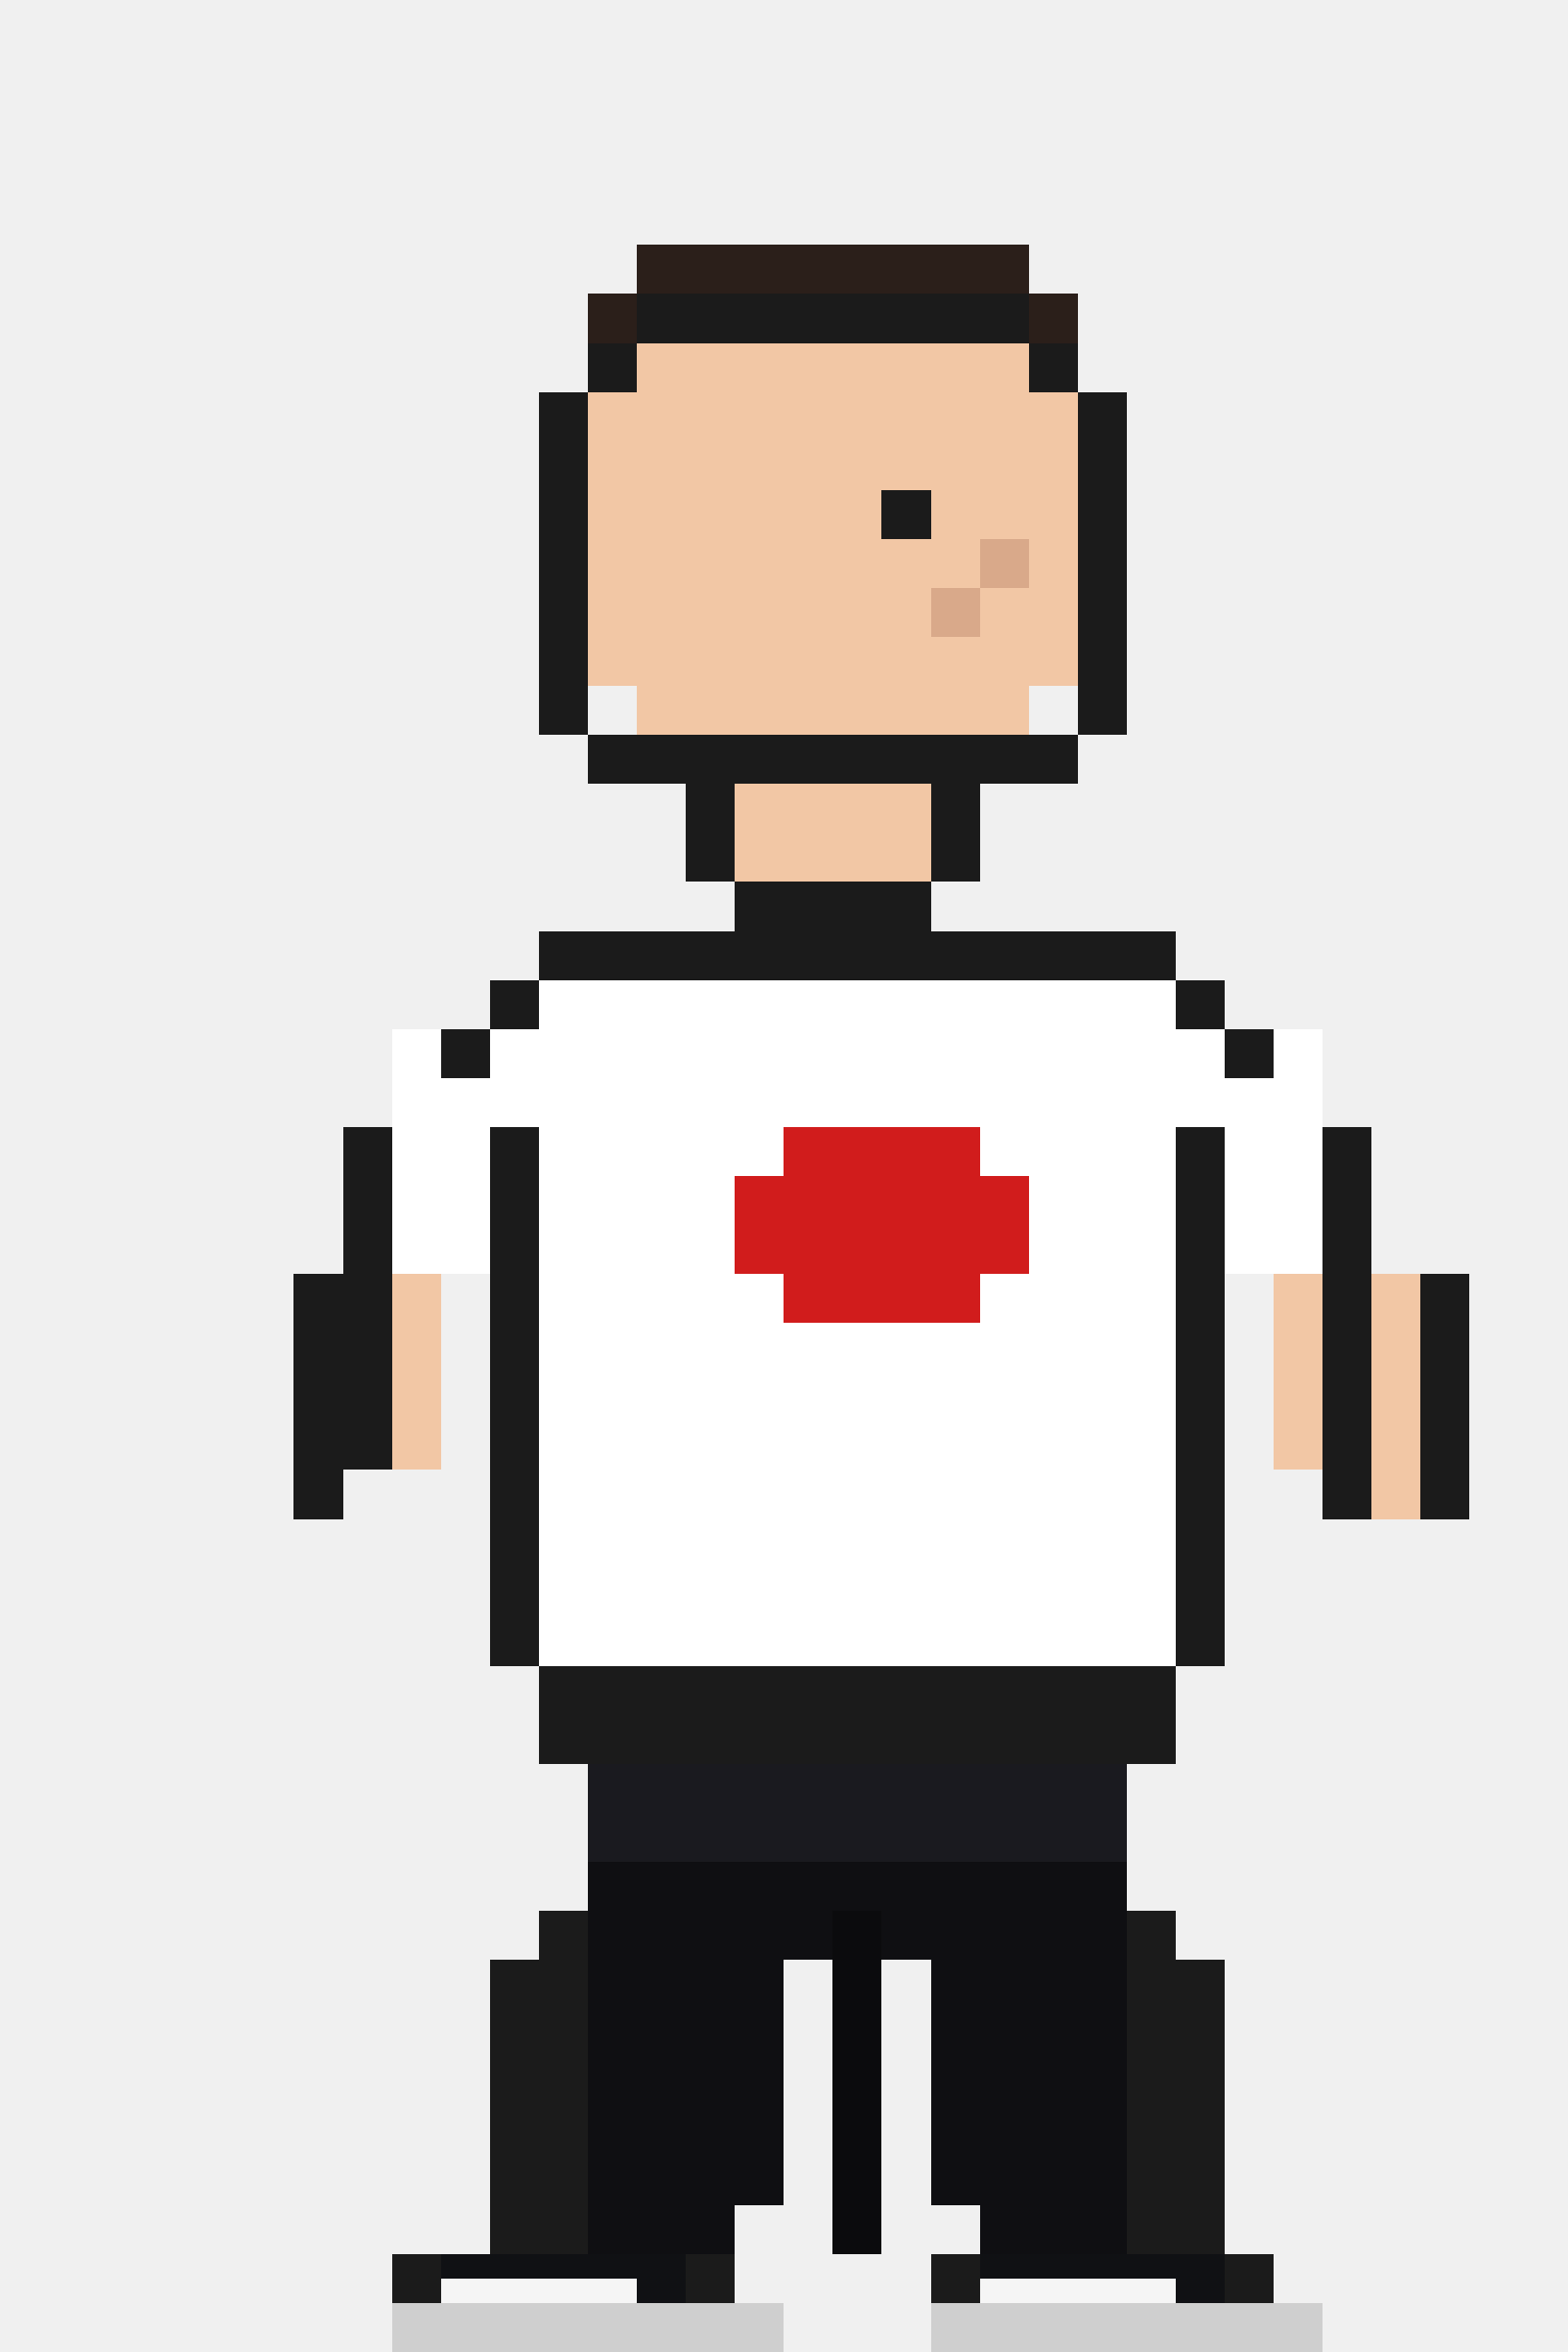
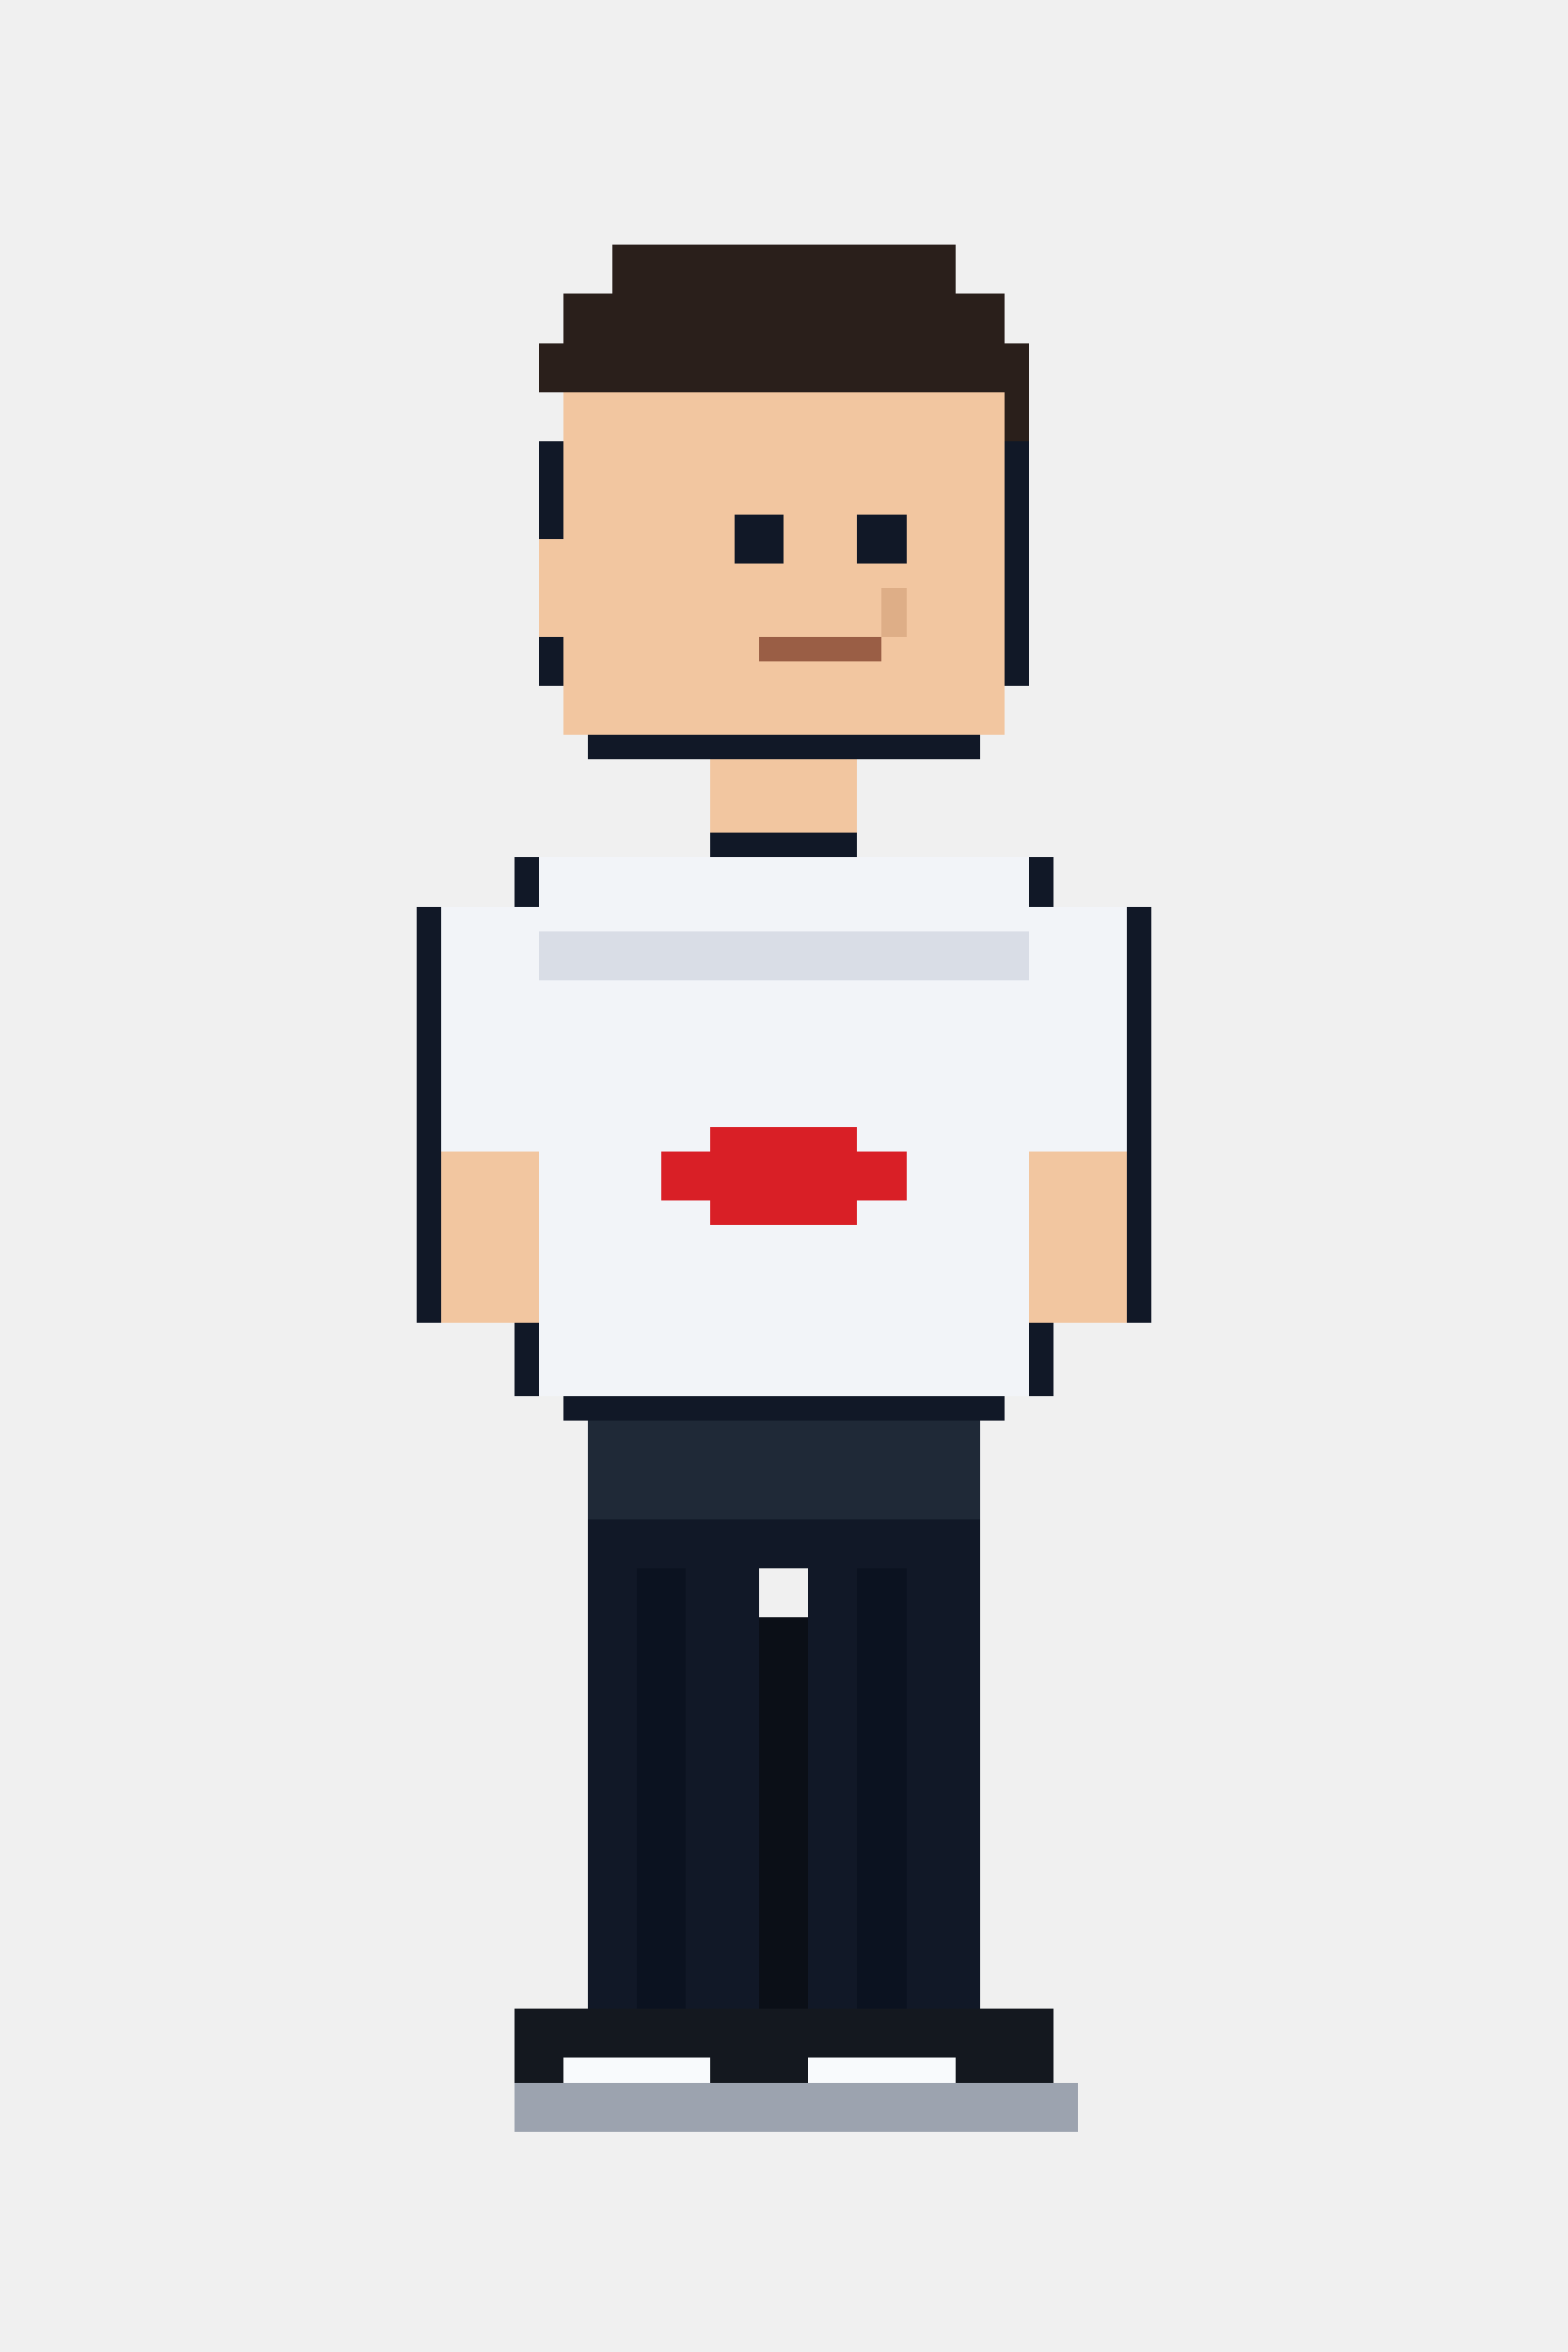
<svg xmlns="http://www.w3.org/2000/svg" viewBox="0 0 64 96" shape-rendering="crispEdges">
-   <rect x="26" y="10" width="16" height="2" fill="#2b1f1a" />
-   <rect x="24" y="12" width="20" height="2" fill="#2b1f1a" />
-   <rect x="24" y="14" width="4" height="2" fill="#2b1f1a" />
-   <rect x="40" y="14" width="4" height="2" fill="#2b1f1a" />
-   <rect x="26" y="14" width="16" height="2" fill="#f2c7a5" />
-   <rect x="24" y="16" width="20" height="12" fill="#f2c7a5" />
-   <rect x="26" y="28" width="16" height="2" fill="#f2c7a5" />
-   <rect x="22" y="20" width="2" height="6" fill="#f2c7a5" />
-   <rect x="36" y="20" width="2" height="2" fill="#1b1b1b" />
-   <rect x="40" y="22" width="2" height="2" fill="#d9a98a" />
-   <rect x="38" y="24" width="2" height="2" fill="#d9a98a" />
-   <rect x="26" y="12" width="16" height="2" fill="#1b1b1b" />
-   <rect x="24" y="14" width="2" height="2" fill="#1b1b1b" />
-   <rect x="42" y="14" width="2" height="2" fill="#1b1b1b" />
-   <rect x="22" y="16" width="2" height="14" fill="#1b1b1b" />
-   <rect x="44" y="16" width="2" height="14" fill="#1b1b1b" />
-   <rect x="24" y="30" width="20" height="2" fill="#1b1b1b" />
-   <rect x="30" y="32" width="8" height="4" fill="#f2c7a5" />
-   <rect x="28" y="32" width="2" height="4" fill="#1b1b1b" />
-   <rect x="38" y="32" width="2" height="4" fill="#1b1b1b" />
-   <rect x="30" y="36" width="8" height="2" fill="#1b1b1b" />
-   <rect x="22" y="38" width="26" height="2" fill="#1b1b1b" />
-   <rect x="20" y="40" width="30" height="2" fill="#1b1b1b" />
-   <rect x="22" y="40" width="26" height="20" fill="#ffffff" />
-   <rect x="22" y="60" width="26" height="8" fill="#ffffff" />
-   <rect x="32" y="46" width="8" height="2" fill="#d11c1c" />
-   <rect x="30" y="48" width="12" height="2" fill="#d11c1c" />
-   <rect x="30" y="50" width="12" height="2" fill="#d11c1c" />
-   <rect x="32" y="52" width="8" height="2" fill="#d11c1c" />
-   <rect x="20" y="42" width="2" height="26" fill="#1b1b1b" />
-   <rect x="48" y="42" width="2" height="26" fill="#1b1b1b" />
-   <rect x="22" y="68" width="26" height="2" fill="#1b1b1b" />
-   <rect x="16" y="42" width="6" height="4" fill="#ffffff" />
-   <rect x="14" y="46" width="6" height="6" fill="#ffffff" />
-   <rect x="12" y="52" width="6" height="6" fill="#f2c7a5" />
-   <rect x="12" y="58" width="6" height="2" fill="#f2c7a5" />
-   <rect x="14" y="46" width="2" height="14" fill="#1b1b1b" />
-   <rect x="12" y="52" width="2" height="10" fill="#1b1b1b" />
-   <rect x="48" y="42" width="6" height="4" fill="#ffffff" />
-   <rect x="50" y="46" width="6" height="6" fill="#ffffff" />
-   <rect x="52" y="52" width="6" height="8" fill="#f2c7a5" />
-   <rect x="54" y="60" width="6" height="2" fill="#f2c7a5" />
-   <rect x="54" y="46" width="2" height="16" fill="#1b1b1b" />
-   <rect x="58" y="52" width="2" height="10" fill="#1b1b1b" />
-   <rect x="22" y="70" width="26" height="2" fill="#1b1b1b" />
-   <rect x="24" y="72" width="22" height="4" fill="#1a1a1f" />
-   <rect x="24" y="76" width="22" height="2" fill="#0f0f12" />
-   <rect x="36" y="78" width="10" height="2" fill="#0f0f12" />
-   <rect x="38" y="80" width="10" height="10" fill="#0f0f12" />
-   <rect x="40" y="90" width="10" height="2" fill="#0f0f12" />
-   <rect x="24" y="78" width="10" height="2" fill="#0f0f12" />
-   <rect x="22" y="80" width="10" height="10" fill="#0f0f12" />
-   <rect x="20" y="90" width="10" height="2" fill="#0f0f12" />
-   <rect x="34" y="78" width="2" height="14" fill="#0b0b0d" />
-   <rect x="22" y="78" width="2" height="14" fill="#1b1b1b" />
-   <rect x="46" y="78" width="2" height="14" fill="#1b1b1b" />
-   <rect x="20" y="80" width="2" height="12" fill="#1b1b1b" />
-   <rect x="48" y="80" width="2" height="12" fill="#1b1b1b" />
-   <rect x="16" y="92" width="14" height="2" fill="#101114" />
-   <rect x="16" y="94" width="16" height="2" fill="#cfcfcf" />
-   <rect x="18" y="93" width="8" height="1" fill="#f5f5f5" />
-   <rect x="16" y="92" width="2" height="2" fill="#1b1b1b" />
-   <rect x="28" y="92" width="2" height="2" fill="#1b1b1b" />
-   <rect x="38" y="92" width="14" height="2" fill="#101114" />
-   <rect x="38" y="94" width="16" height="2" fill="#cfcfcf" />
-   <rect x="40" y="93" width="8" height="1" fill="#f5f5f5" />
-   <rect x="38" y="92" width="2" height="2" fill="#1b1b1b" />
-   <rect x="50" y="92" width="2" height="2" fill="#1b1b1b" />
-   <rect x="20" y="40" width="2" height="2" fill="#1b1b1b" />
-   <rect x="48" y="40" width="2" height="2" fill="#1b1b1b" />
-   <rect x="18" y="42" width="2" height="2" fill="#1b1b1b" />
-   <rect x="50" y="42" width="2" height="2" fill="#1b1b1b" />
+   <rect x="25" y="10" width="14" height="2" fill="#2a1f1b" />
+   <rect x="23" y="12" width="18" height="2" fill="#2a1f1b" />
+   <rect x="22" y="14" width="20" height="2" fill="#2a1f1b" />
+   <rect x="23" y="16" width="2" height="2" fill="#2a1f1b" />
+   <rect x="39" y="16" width="3" height="2" fill="#2a1f1b" />
+   <rect x="23" y="16" width="18" height="14" fill="#f2c6a0" />
+   <rect x="22" y="18" width="1" height="10" fill="#111827" />
+   <rect x="41" y="18" width="1" height="10" fill="#111827" />
+   <rect x="24" y="30" width="16" height="1" fill="#111827" />
+   <rect x="30" y="21" width="2" height="2" fill="#111827" />
+   <rect x="35" y="21" width="2" height="2" fill="#111827" />
+   <rect x="36" y="24" width="1" height="2" fill="#deae87" />
+   <rect x="31" y="26" width="5" height="1" fill="#9a5e45" />
+   <rect x="22" y="22" width="1" height="4" fill="#f2c6a0" />
+   <rect x="29" y="31" width="6" height="3" fill="#f2c6a0" />
+   <rect x="29" y="34" width="6" height="1" fill="#111827" />
+   <rect x="22" y="35" width="20" height="22" fill="#f2f4f8" />
+   <rect x="21" y="35" width="1" height="22" fill="#111827" />
+   <rect x="42" y="35" width="1" height="22" fill="#111827" />
+   <rect x="23" y="57" width="18" height="1" fill="#111827" />
+   <rect x="22" y="38" width="20" height="2" fill="#d9dde6" />
+   <rect x="27" y="44" width="10" height="8" fill="#f2f4f8" />
+   <rect x="29" y="46" width="6" height="4" fill="#d91f26" />
+   <rect x="27" y="47" width="10" height="2" fill="#d91f26" />
+   <rect x="18" y="37" width="4" height="10" fill="#f2f4f8" />
+   <rect x="17" y="37" width="1" height="12" fill="#111827" />
+   <rect x="18" y="47" width="4" height="7" fill="#f2c6a0" />
+   <rect x="17" y="49" width="1" height="5" fill="#111827" />
+   <rect x="42" y="37" width="4" height="10" fill="#f2f4f8" />
+   <rect x="46" y="37" width="1" height="12" fill="#111827" />
+   <rect x="42" y="47" width="4" height="7" fill="#f2c6a0" />
+   <rect x="46" y="49" width="1" height="5" fill="#111827" />
+   <rect x="24" y="58" width="16" height="4" fill="#1f2937" />
+   <rect x="24" y="62" width="16" height="2" fill="#111827" />
+   <rect x="24" y="64" width="7" height="18" fill="#111827" />
+   <rect x="33" y="64" width="7" height="18" fill="#111827" />
+   <rect x="26" y="64" width="2" height="18" fill="#0b1220" />
+   <rect x="35" y="64" width="2" height="18" fill="#0b1220" />
+   <rect x="31" y="66" width="2" height="16" fill="#0b0f17" />
+   <rect x="21" y="82" width="12" height="3" fill="#14181f" />
+   <rect x="21" y="85" width="13" height="2" fill="#9ca3af" />
+   <rect x="23" y="84" width="6" height="1" fill="#f8fafc" />
+   <rect x="31" y="82" width="12" height="3" fill="#14181f" />
+   <rect x="31" y="85" width="13" height="2" fill="#9ca3af" />
+   <rect x="33" y="84" width="6" height="1" fill="#f8fafc" />
</svg>
